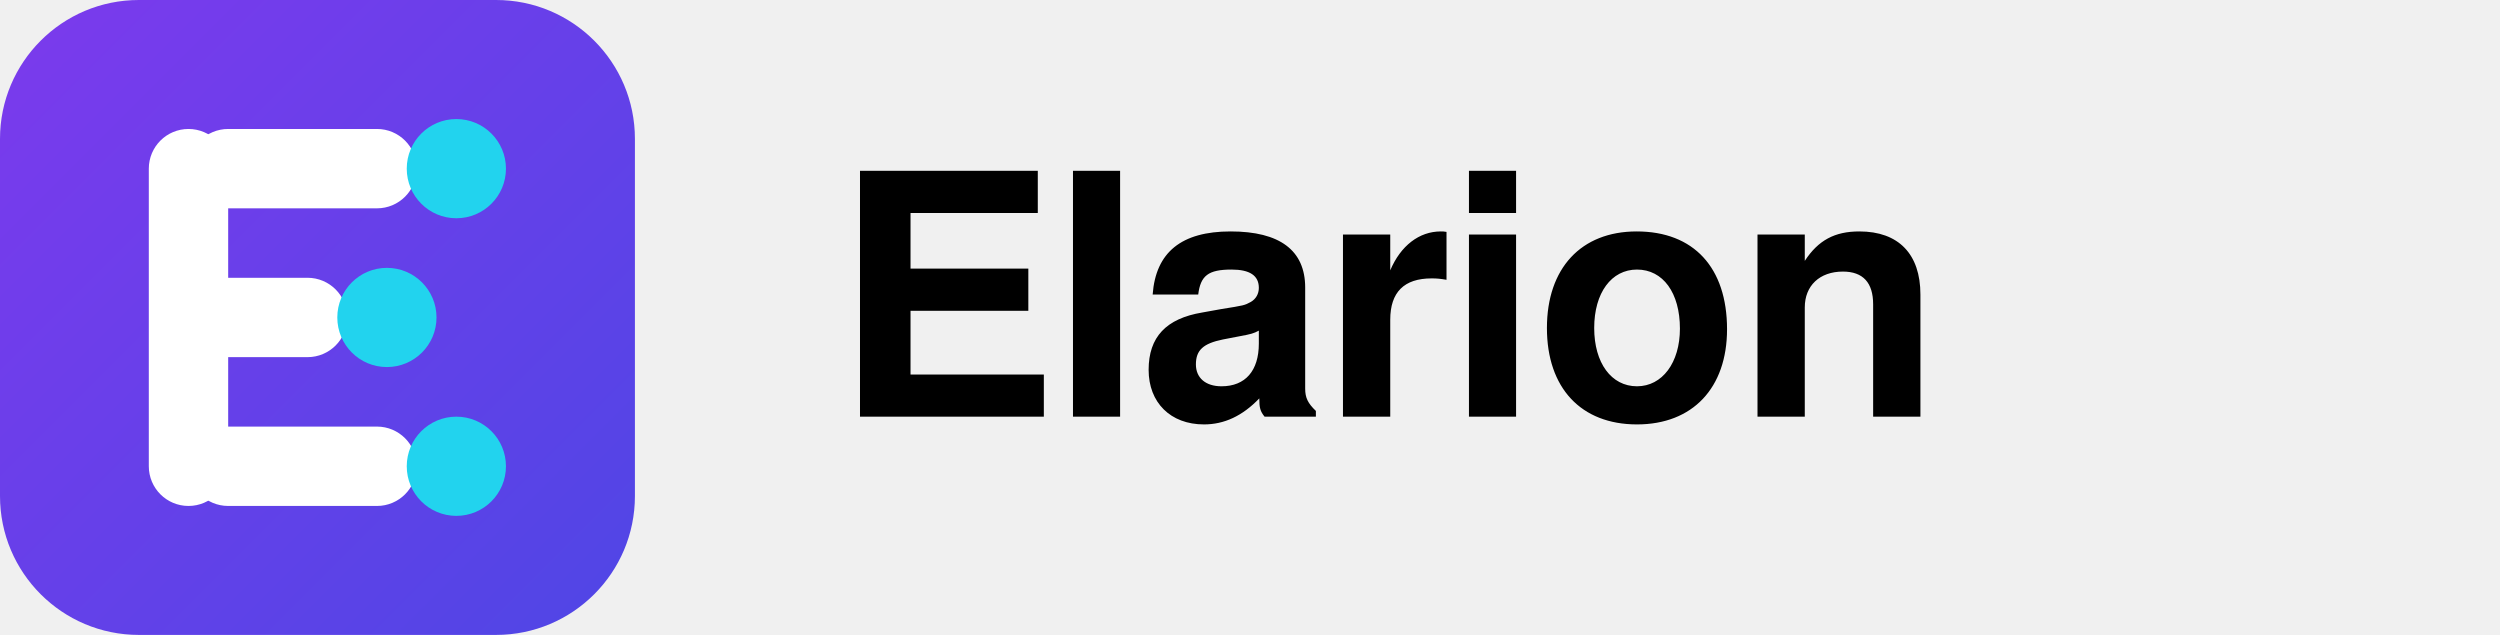
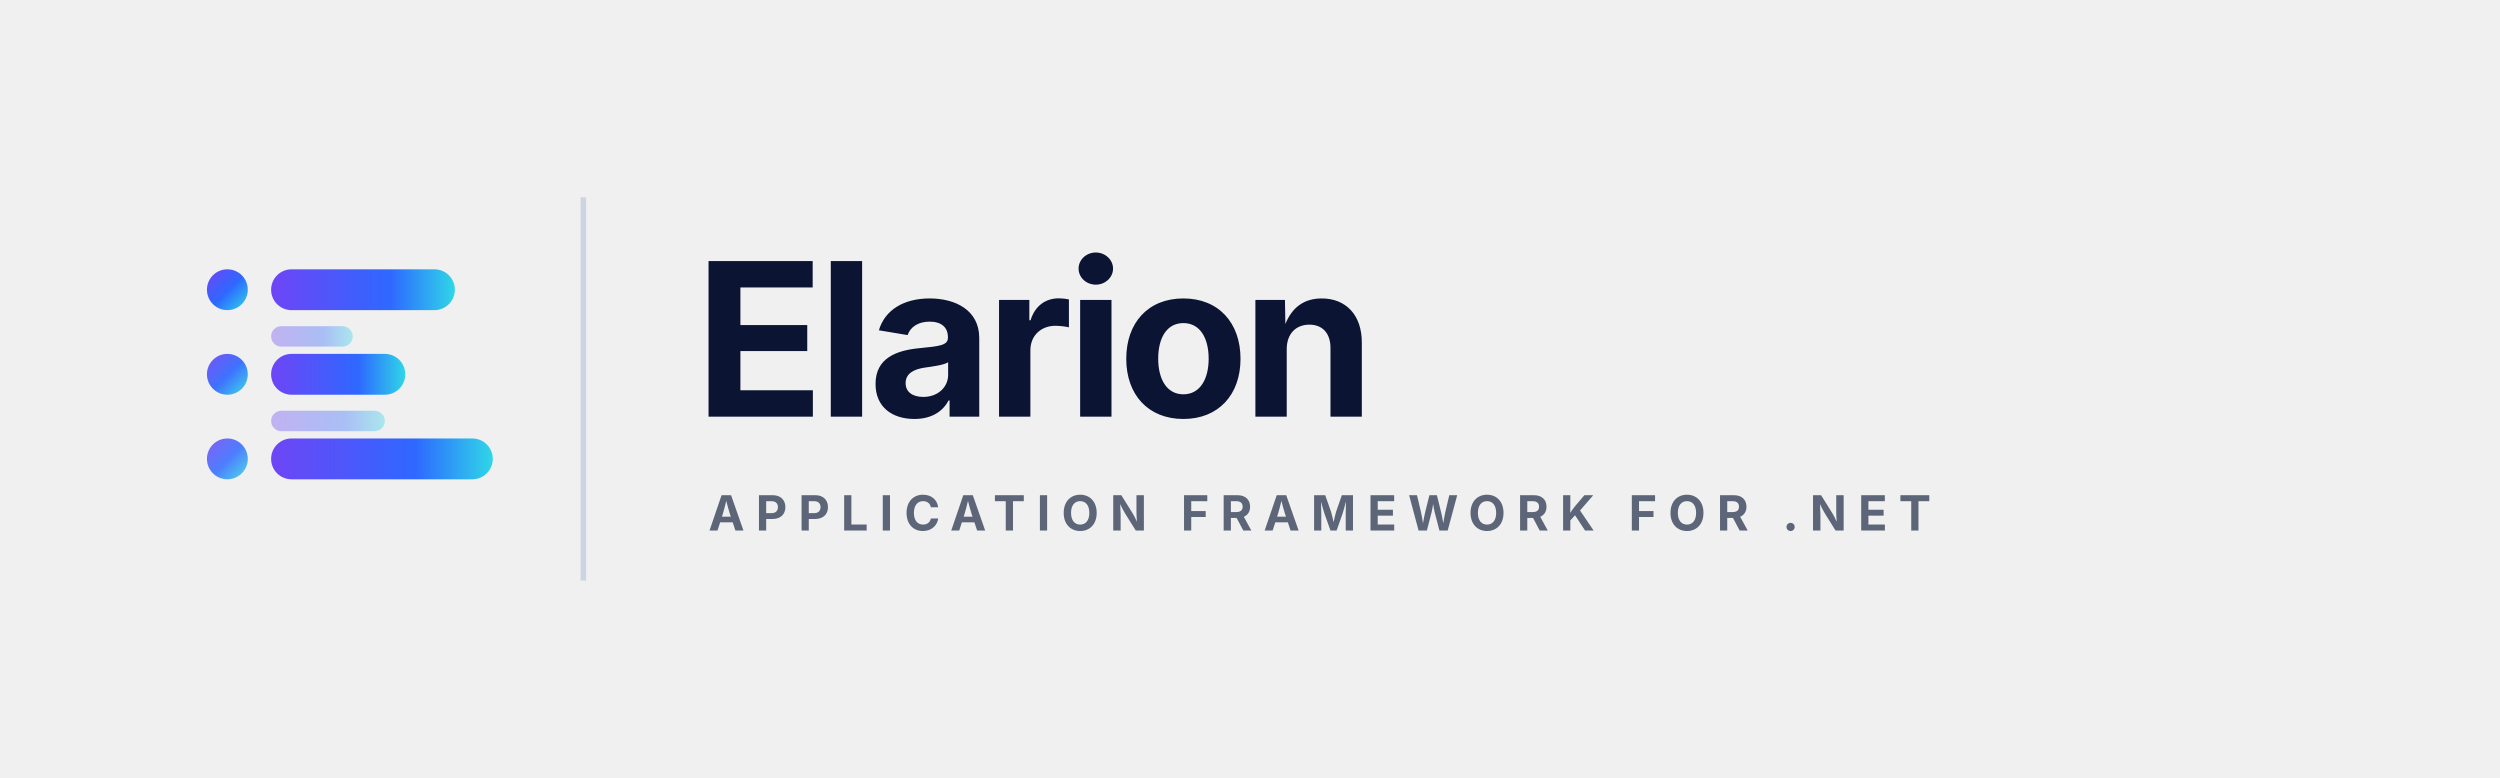
- <svg xmlns="http://www.w3.org/2000/svg" width="252" height="64" viewBox="0 0 252 64" fill="none" role="img" aria-label="Elarion">
+ <svg xmlns="http://www.w3.org/2000/svg" width="1800" height="560" viewBox="0 0 1800 560">
  <defs>
-     <linearGradient id="elarionTile" x1="0" y1="0" x2="64" y2="64" gradientUnits="userSpaceOnUse">
-       <stop offset="0" stop-color="#7C3AED" />
-       <stop offset="1" stop-color="#4F46E5" />
+     <linearGradient id="elarionGradient" x1="0" y1="0" x2="1" y2="1">
+       <stop offset="0%" stop-color="#6E45F6" />
+       <stop offset="52%" stop-color="#2E68FF" />
+       <stop offset="100%" stop-color="#2FD6E8" />
    </linearGradient>
+     <linearGradient id="elarionGradientHorizontal" x1="0" y1="0" x2="1" y2="0">
+       <stop offset="0%" stop-color="#6E45F6" />
+       <stop offset="65%" stop-color="#2E68FF" />
+       <stop offset="100%" stop-color="#2FD6E8" />
+     </linearGradient>
+     <filter id="softShadow" x="-30%" y="-30%" width="160%" height="160%">
+       <feDropShadow dx="0" dy="18" stdDeviation="18" flood-color="#000000" flood-opacity="0.18" />
+     </filter>
  </defs>
-   <rect width="64" height="64" rx="14" fill="url(#elarionTile)" />
-   <g fill="#FFFFFF">
-     <rect x="15" y="13" width="8" height="38" rx="4" />
-     <rect x="19" y="13" width="23" height="8" rx="4" />
-     <rect x="19" y="28" width="16" height="8" rx="4" />
-     <rect x="19" y="43" width="23" height="8" rx="4" />
+   <g transform="translate(128 154) scale(1.05)">
+     <circle cx="34" cy="52" r="14" fill="url(#elarionGradient)" />
+     <circle cx="34" cy="110" r="14" fill="url(#elarionGradient)" opacity="0.92" />
+     <circle cx="34" cy="168" r="14" fill="url(#elarionGradient)" opacity="0.84" />
+     <rect x="64" y="38" width="126" height="28" rx="14" fill="url(#elarionGradientHorizontal)" />
+     <rect x="64" y="96" width="92" height="28" rx="14" fill="url(#elarionGradientHorizontal)" />
+     <rect x="64" y="154" width="152" height="28" rx="14" fill="url(#elarionGradientHorizontal)" />
+     <rect x="64" y="77" width="56" height="14" rx="7" fill="url(#elarionGradientHorizontal)" opacity="0.36" />
+     <rect x="64" y="135" width="78" height="14" rx="7" fill="url(#elarionGradientHorizontal)" opacity="0.36" />
  </g>
-   <g fill="#22D3EE">
-     <circle cx="46" cy="17" r="5" />
-     <circle cx="39" cy="32" r="5" />
-     <circle cx="46" cy="47" r="5" />
-   </g>
-   <text x="84" y="42" fill="currentColor" font-family="ui-sans-serif, system-ui, -apple-system, 'Segoe UI', Helvetica, Arial, sans-serif" font-size="34" font-weight="700" letter-spacing="-0.5">Elarion</text>
+   <line x1="420" y1="142" x2="420" y2="418" stroke="#CDD5E2" stroke-opacity="1" stroke-width="4" />
+   <text x="500" y="300" font-family="Inter, Segoe UI, Arial, sans-serif" font-size="154" font-weight="750" fill="#0B1533" letter-spacing="-5">Elarion</text>
+   <text x="510" y="382" font-family="Inter, Segoe UI, Arial, sans-serif" font-size="35" font-weight="700" fill="#5D6678" letter-spacing="8">APPLICATION FRAMEWORK FOR .NET</text>
</svg>
